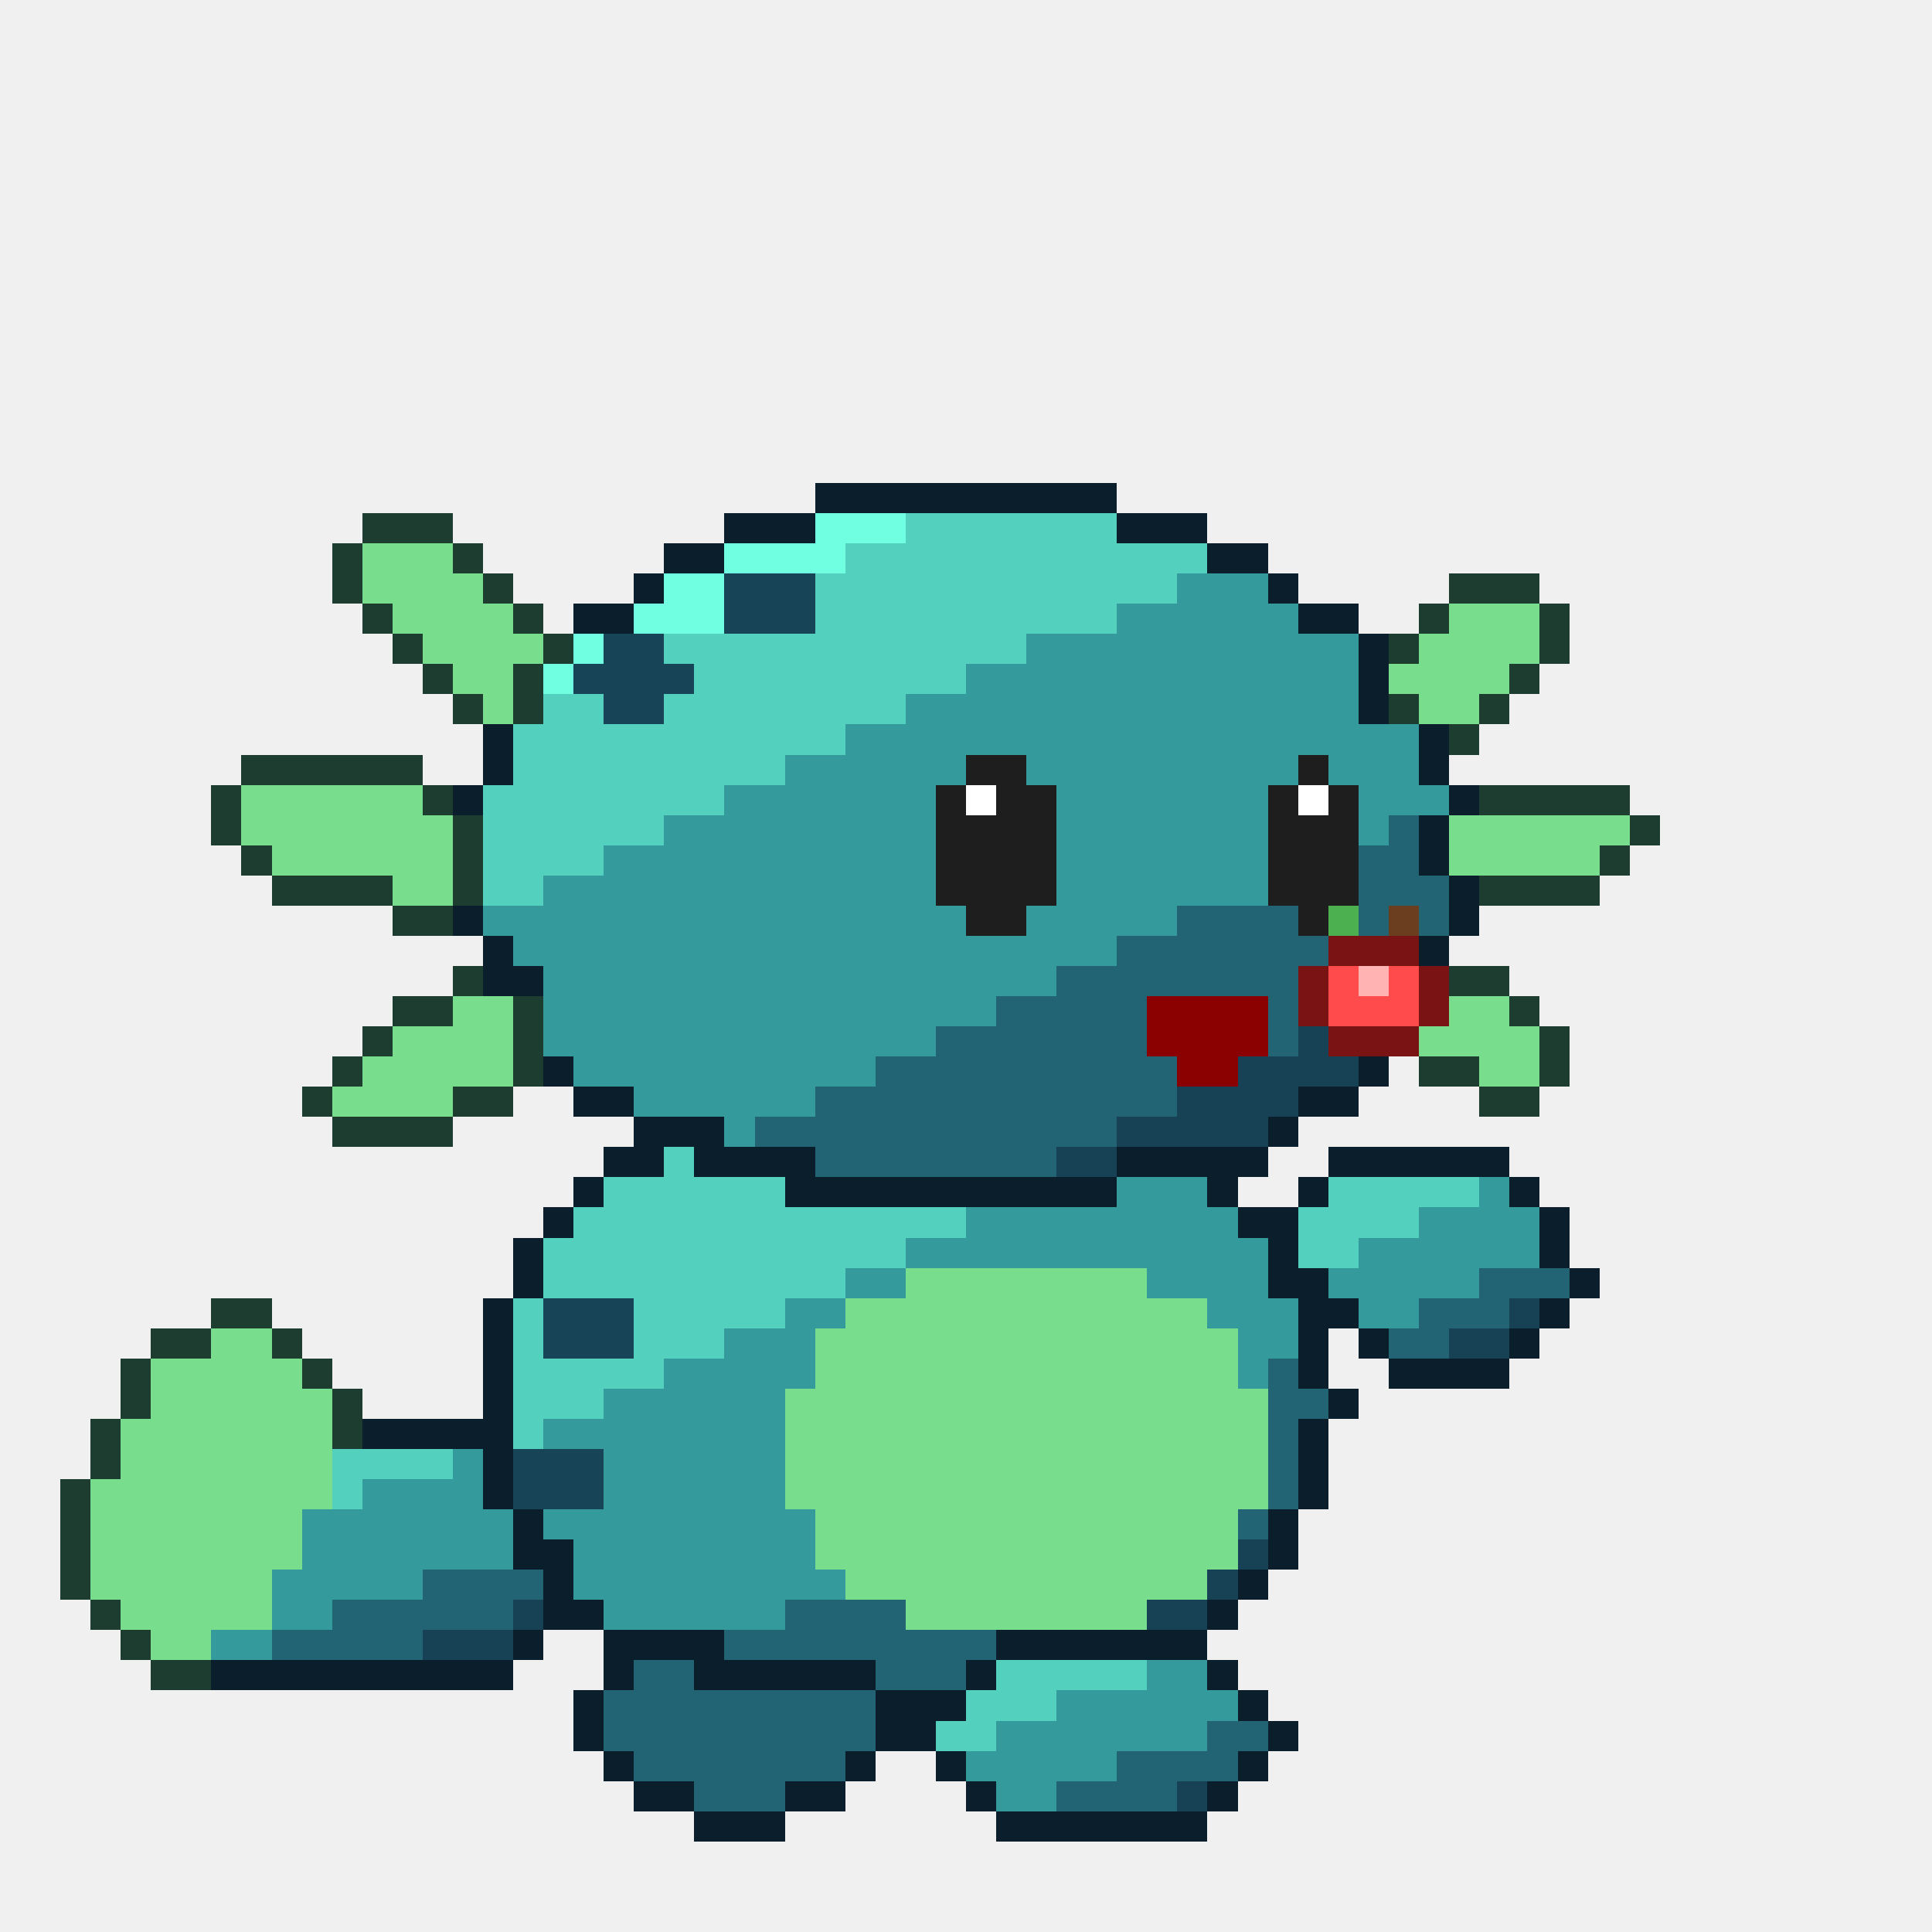
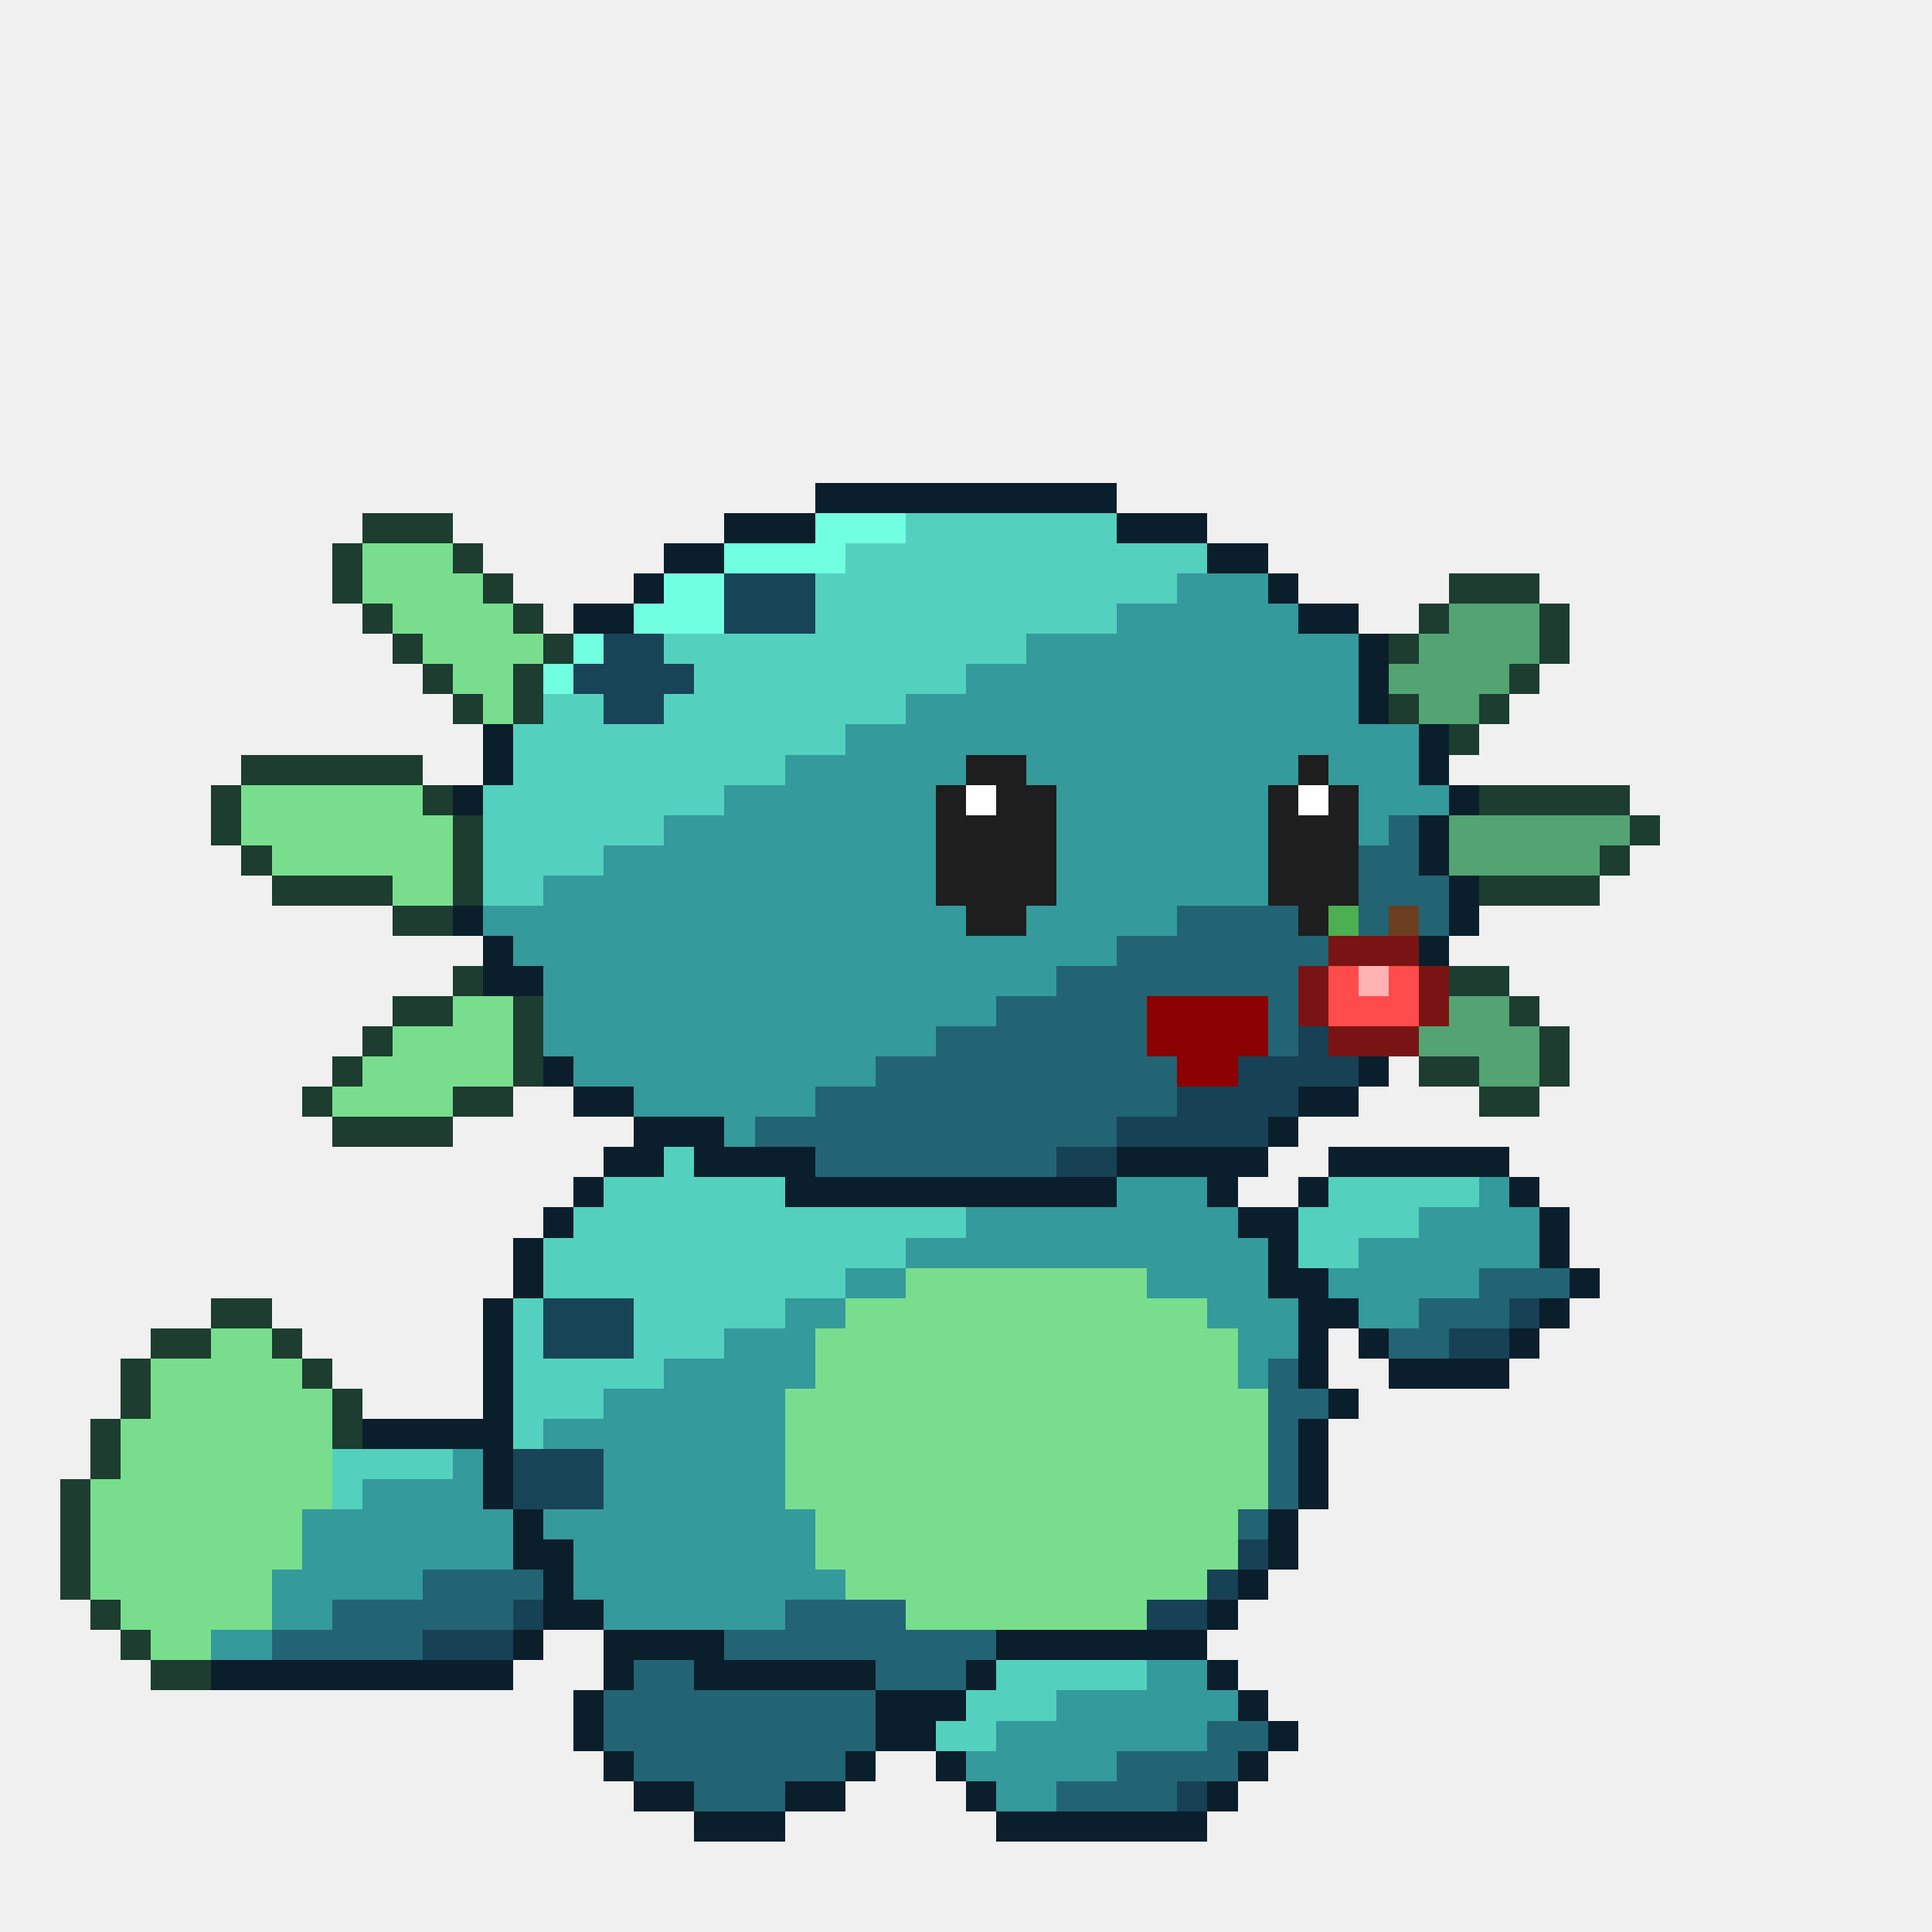
<svg xmlns="http://www.w3.org/2000/svg" viewBox="0 0 128 128" width="128" height="128" shape-rendering="crispEdges">
  <rect x="54" y="32" width="20" height="2" fill="#0a1e2c" />
  <rect x="24" y="34" width="6" height="2" fill="#1c3d30" />
  <rect x="48" y="34" width="6" height="2" fill="#0a1e2c" />
  <rect x="54" y="34" width="6" height="2" fill="#71ffe2" />
  <rect x="60" y="34" width="14" height="2" fill="#53d1be" />
  <rect x="74" y="34" width="6" height="2" fill="#0a1e2c" />
  <rect x="22" y="36" width="2" height="2" fill="#1c3d30" />
  <rect x="24" y="36" width="6" height="2" fill="#78de8e" />
  <rect x="30" y="36" width="2" height="2" fill="#1c3d30" />
  <rect x="44" y="36" width="4" height="2" fill="#0a1e2c" />
  <rect x="48" y="36" width="8" height="2" fill="#71ffe2" />
  <rect x="56" y="36" width="24" height="2" fill="#53d1be" />
  <rect x="80" y="36" width="4" height="2" fill="#0a1e2c" />
  <rect x="22" y="38" width="2" height="2" fill="#1c3d30" />
  <rect x="24" y="38" width="8" height="2" fill="#78de8e" />
  <rect x="32" y="38" width="2" height="2" fill="#1c3d30" />
  <rect x="42" y="38" width="2" height="2" fill="#0a1e2c" />
  <rect x="44" y="38" width="4" height="2" fill="#71ffe2" />
  <rect x="48" y="38" width="6" height="2" fill="#184457" />
  <rect x="54" y="38" width="24" height="2" fill="#53d1be" />
  <rect x="78" y="38" width="6" height="2" fill="#349a9b" />
  <rect x="84" y="38" width="2" height="2" fill="#0a1e2c" />
  <rect x="96" y="38" width="6" height="2" fill="#1c3d30" />
  <rect x="24" y="40" width="2" height="2" fill="#1c3d30" />
  <rect x="26" y="40" width="8" height="2" fill="#78de8e" />
  <rect x="34" y="40" width="2" height="2" fill="#1c3d30" />
  <rect x="38" y="40" width="4" height="2" fill="#0a1e2c" />
  <rect x="42" y="40" width="6" height="2" fill="#71ffe2" />
  <rect x="48" y="40" width="6" height="2" fill="#184457" />
  <rect x="54" y="40" width="20" height="2" fill="#53d1be" />
  <rect x="74" y="40" width="12" height="2" fill="#349a9b" />
  <rect x="86" y="40" width="4" height="2" fill="#0a1e2c" />
  <rect x="94" y="40" width="2" height="2" fill="#1c3d30" />
-   <rect x="96" y="40" width="6" height="2" fill="#78de8e" />
+   <rect x="96" y="40" width="6" height="2" fill="#53a373" />
  <rect x="102" y="40" width="2" height="2" fill="#1c3d30" />
  <rect x="26" y="42" width="2" height="2" fill="#1c3d30" />
  <rect x="28" y="42" width="8" height="2" fill="#78de8e" />
  <rect x="36" y="42" width="2" height="2" fill="#1c3d30" />
  <rect x="38" y="42" width="2" height="2" fill="#71ffe2" />
  <rect x="40" y="42" width="4" height="2" fill="#184457" />
  <rect x="44" y="42" width="24" height="2" fill="#53d1be" />
  <rect x="68" y="42" width="22" height="2" fill="#349a9b" />
  <rect x="90" y="42" width="2" height="2" fill="#0a1e2c" />
  <rect x="92" y="42" width="2" height="2" fill="#1c3d30" />
-   <rect x="94" y="42" width="8" height="2" fill="#78de8e" />
+   <rect x="94" y="42" width="8" height="2" fill="#53a373" />
  <rect x="102" y="42" width="2" height="2" fill="#1c3d30" />
  <rect x="28" y="44" width="2" height="2" fill="#1c3d30" />
  <rect x="30" y="44" width="4" height="2" fill="#78de8e" />
  <rect x="34" y="44" width="2" height="2" fill="#1c3d30" />
  <rect x="36" y="44" width="2" height="2" fill="#71ffe2" />
  <rect x="38" y="44" width="8" height="2" fill="#184457" />
  <rect x="46" y="44" width="18" height="2" fill="#53d1be" />
  <rect x="64" y="44" width="26" height="2" fill="#349a9b" />
  <rect x="90" y="44" width="2" height="2" fill="#0a1e2c" />
-   <rect x="92" y="44" width="8" height="2" fill="#78de8e" />
+   <rect x="92" y="44" width="8" height="2" fill="#53a373" />
  <rect x="100" y="44" width="2" height="2" fill="#1c3d30" />
  <rect x="30" y="46" width="2" height="2" fill="#1c3d30" />
  <rect x="32" y="46" width="2" height="2" fill="#78de8e" />
  <rect x="34" y="46" width="2" height="2" fill="#1c3d30" />
  <rect x="36" y="46" width="4" height="2" fill="#53d1be" />
  <rect x="40" y="46" width="4" height="2" fill="#184457" />
  <rect x="44" y="46" width="16" height="2" fill="#53d1be" />
  <rect x="60" y="46" width="30" height="2" fill="#349a9b" />
  <rect x="90" y="46" width="2" height="2" fill="#0a1e2c" />
  <rect x="92" y="46" width="2" height="2" fill="#1c3d30" />
-   <rect x="94" y="46" width="4" height="2" fill="#78de8e" />
+   <rect x="94" y="46" width="4" height="2" fill="#53a373" />
  <rect x="98" y="46" width="2" height="2" fill="#1c3d30" />
  <rect x="32" y="48" width="2" height="2" fill="#0a1e2c" />
  <rect x="34" y="48" width="22" height="2" fill="#53d1be" />
  <rect x="56" y="48" width="38" height="2" fill="#349a9b" />
  <rect x="94" y="48" width="2" height="2" fill="#0a1e2c" />
  <rect x="96" y="48" width="2" height="2" fill="#1c3d30" />
  <rect x="16" y="50" width="12" height="2" fill="#1c3d30" />
  <rect x="32" y="50" width="2" height="2" fill="#0a1e2c" />
  <rect x="34" y="50" width="18" height="2" fill="#53d1be" />
  <rect x="52" y="50" width="12" height="2" fill="#349a9b" />
  <rect x="64" y="50" width="4" height="2" fill="#1e1e1e" />
  <rect x="68" y="50" width="18" height="2" fill="#349a9b" />
  <rect x="86" y="50" width="2" height="2" fill="#1e1e1e" />
  <rect x="88" y="50" width="6" height="2" fill="#349a9b" />
  <rect x="94" y="50" width="2" height="2" fill="#0a1e2c" />
  <rect x="14" y="52" width="2" height="2" fill="#1c3d30" />
  <rect x="16" y="52" width="12" height="2" fill="#78de8e" />
  <rect x="28" y="52" width="2" height="2" fill="#1c3d30" />
  <rect x="30" y="52" width="2" height="2" fill="#0a1e2c" />
  <rect x="32" y="52" width="16" height="2" fill="#53d1be" />
  <rect x="48" y="52" width="14" height="2" fill="#349a9b" />
  <rect x="62" y="52" width="2" height="2" fill="#1e1e1e" />
  <rect x="64" y="52" width="2" height="2" fill="#ffffff" />
  <rect x="66" y="52" width="4" height="2" fill="#1e1e1e" />
  <rect x="70" y="52" width="14" height="2" fill="#349a9b" />
  <rect x="84" y="52" width="2" height="2" fill="#1e1e1e" />
  <rect x="86" y="52" width="2" height="2" fill="#ffffff" />
  <rect x="88" y="52" width="2" height="2" fill="#1e1e1e" />
  <rect x="90" y="52" width="6" height="2" fill="#349a9b" />
  <rect x="96" y="52" width="2" height="2" fill="#0a1e2c" />
  <rect x="98" y="52" width="10" height="2" fill="#1c3d30" />
  <rect x="14" y="54" width="2" height="2" fill="#1c3d30" />
  <rect x="16" y="54" width="14" height="2" fill="#78de8e" />
  <rect x="30" y="54" width="2" height="2" fill="#1c3d30" />
  <rect x="32" y="54" width="12" height="2" fill="#53d1be" />
  <rect x="44" y="54" width="18" height="2" fill="#349a9b" />
  <rect x="62" y="54" width="8" height="2" fill="#1e1e1e" />
  <rect x="70" y="54" width="14" height="2" fill="#349a9b" />
  <rect x="84" y="54" width="6" height="2" fill="#1e1e1e" />
  <rect x="90" y="54" width="2" height="2" fill="#349a9b" />
  <rect x="92" y="54" width="2" height="2" fill="#226473" />
  <rect x="94" y="54" width="2" height="2" fill="#0a1e2c" />
-   <rect x="96" y="54" width="12" height="2" fill="#78de8e" />
+   <rect x="96" y="54" width="12" height="2" fill="#53a373" />
  <rect x="108" y="54" width="2" height="2" fill="#1c3d30" />
  <rect x="16" y="56" width="2" height="2" fill="#1c3d30" />
  <rect x="18" y="56" width="12" height="2" fill="#78de8e" />
  <rect x="30" y="56" width="2" height="2" fill="#1c3d30" />
  <rect x="32" y="56" width="8" height="2" fill="#53d1be" />
  <rect x="40" y="56" width="22" height="2" fill="#349a9b" />
  <rect x="62" y="56" width="8" height="2" fill="#1e1e1e" />
  <rect x="70" y="56" width="14" height="2" fill="#349a9b" />
  <rect x="84" y="56" width="6" height="2" fill="#1e1e1e" />
  <rect x="90" y="56" width="4" height="2" fill="#226473" />
  <rect x="94" y="56" width="2" height="2" fill="#0a1e2c" />
-   <rect x="96" y="56" width="10" height="2" fill="#78de8e" />
+   <rect x="96" y="56" width="10" height="2" fill="#53a373" />
  <rect x="106" y="56" width="2" height="2" fill="#1c3d30" />
  <rect x="18" y="58" width="8" height="2" fill="#1c3d30" />
  <rect x="26" y="58" width="4" height="2" fill="#78de8e" />
  <rect x="30" y="58" width="2" height="2" fill="#1c3d30" />
  <rect x="32" y="58" width="4" height="2" fill="#53d1be" />
  <rect x="36" y="58" width="26" height="2" fill="#349a9b" />
  <rect x="62" y="58" width="8" height="2" fill="#1e1e1e" />
  <rect x="70" y="58" width="14" height="2" fill="#349a9b" />
  <rect x="84" y="58" width="6" height="2" fill="#1e1e1e" />
  <rect x="90" y="58" width="6" height="2" fill="#226473" />
  <rect x="96" y="58" width="2" height="2" fill="#0a1e2c" />
  <rect x="98" y="58" width="8" height="2" fill="#1c3d30" />
  <rect x="26" y="60" width="4" height="2" fill="#1c3d30" />
  <rect x="30" y="60" width="2" height="2" fill="#0a1e2c" />
  <rect x="32" y="60" width="32" height="2" fill="#349a9b" />
  <rect x="64" y="60" width="4" height="2" fill="#1e1e1e" />
  <rect x="68" y="60" width="10" height="2" fill="#349a9b" />
  <rect x="78" y="60" width="8" height="2" fill="#226473" />
  <rect x="86" y="60" width="2" height="2" fill="#1e1e1e" />
  <rect x="88" y="60" width="2" height="2" fill="#4caf50" />
  <rect x="90" y="60" width="2" height="2" fill="#226473" />
  <rect x="92" y="60" width="2" height="2" fill="#6b3e1f" />
  <rect x="94" y="60" width="2" height="2" fill="#226473" />
  <rect x="96" y="60" width="2" height="2" fill="#0a1e2c" />
  <rect x="32" y="62" width="2" height="2" fill="#0a1e2c" />
  <rect x="34" y="62" width="40" height="2" fill="#349a9b" />
  <rect x="74" y="62" width="14" height="2" fill="#226473" />
  <rect x="88" y="62" width="6" height="2" fill="#7a1414" />
  <rect x="94" y="62" width="2" height="2" fill="#0a1e2c" />
  <rect x="30" y="64" width="2" height="2" fill="#1c3d30" />
  <rect x="32" y="64" width="4" height="2" fill="#0a1e2c" />
  <rect x="36" y="64" width="34" height="2" fill="#349a9b" />
  <rect x="70" y="64" width="16" height="2" fill="#226473" />
  <rect x="86" y="64" width="2" height="2" fill="#7a1414" />
  <rect x="88" y="64" width="2" height="2" fill="#ff4b4b" />
  <rect x="90" y="64" width="2" height="2" fill="#ffb3b3" />
  <rect x="92" y="64" width="2" height="2" fill="#ff4b4b" />
  <rect x="94" y="64" width="2" height="2" fill="#7a1414" />
  <rect x="96" y="64" width="4" height="2" fill="#1c3d30" />
  <rect x="26" y="66" width="4" height="2" fill="#1c3d30" />
  <rect x="30" y="66" width="4" height="2" fill="#78de8e" />
  <rect x="34" y="66" width="2" height="2" fill="#1c3d30" />
  <rect x="36" y="66" width="30" height="2" fill="#349a9b" />
  <rect x="66" y="66" width="10" height="2" fill="#226473" />
  <rect x="76" y="66" width="8" height="2" fill="#8b0000" />
  <rect x="84" y="66" width="2" height="2" fill="#226473" />
  <rect x="86" y="66" width="2" height="2" fill="#7a1414" />
  <rect x="88" y="66" width="6" height="2" fill="#ff4b4b" />
  <rect x="94" y="66" width="2" height="2" fill="#7a1414" />
-   <rect x="96" y="66" width="4" height="2" fill="#78de8e" />
+   <rect x="96" y="66" width="4" height="2" fill="#53a373" />
  <rect x="100" y="66" width="2" height="2" fill="#1c3d30" />
  <rect x="24" y="68" width="2" height="2" fill="#1c3d30" />
  <rect x="26" y="68" width="8" height="2" fill="#78de8e" />
  <rect x="34" y="68" width="2" height="2" fill="#1c3d30" />
  <rect x="36" y="68" width="26" height="2" fill="#349a9b" />
  <rect x="62" y="68" width="14" height="2" fill="#226473" />
  <rect x="76" y="68" width="8" height="2" fill="#8b0000" />
  <rect x="84" y="68" width="2" height="2" fill="#226473" />
  <rect x="86" y="68" width="2" height="2" fill="#174155" />
  <rect x="88" y="68" width="6" height="2" fill="#7a1414" />
-   <rect x="94" y="68" width="8" height="2" fill="#78de8e" />
+   <rect x="94" y="68" width="8" height="2" fill="#53a373" />
  <rect x="102" y="68" width="2" height="2" fill="#1c3d30" />
  <rect x="22" y="70" width="2" height="2" fill="#1c3d30" />
  <rect x="24" y="70" width="10" height="2" fill="#78de8e" />
  <rect x="34" y="70" width="2" height="2" fill="#1c3d30" />
  <rect x="36" y="70" width="2" height="2" fill="#0a1e2c" />
  <rect x="38" y="70" width="20" height="2" fill="#349a9b" />
  <rect x="58" y="70" width="20" height="2" fill="#226473" />
  <rect x="78" y="70" width="4" height="2" fill="#8b0000" />
  <rect x="82" y="70" width="8" height="2" fill="#174155" />
  <rect x="90" y="70" width="2" height="2" fill="#0a1e2c" />
  <rect x="94" y="70" width="4" height="2" fill="#1c3d30" />
-   <rect x="98" y="70" width="4" height="2" fill="#78de8e" />
+   <rect x="98" y="70" width="4" height="2" fill="#53a373" />
  <rect x="102" y="70" width="2" height="2" fill="#1c3d30" />
  <rect x="20" y="72" width="2" height="2" fill="#1c3d30" />
  <rect x="22" y="72" width="8" height="2" fill="#78de8e" />
  <rect x="30" y="72" width="4" height="2" fill="#1c3d30" />
  <rect x="38" y="72" width="4" height="2" fill="#0a1e2c" />
  <rect x="42" y="72" width="12" height="2" fill="#349a9b" />
  <rect x="54" y="72" width="24" height="2" fill="#226473" />
  <rect x="78" y="72" width="8" height="2" fill="#174155" />
  <rect x="86" y="72" width="4" height="2" fill="#0a1e2c" />
  <rect x="98" y="72" width="4" height="2" fill="#1c3d30" />
  <rect x="22" y="74" width="8" height="2" fill="#1c3d30" />
  <rect x="42" y="74" width="6" height="2" fill="#0a1e2c" />
  <rect x="48" y="74" width="2" height="2" fill="#349a9b" />
  <rect x="50" y="74" width="24" height="2" fill="#226473" />
  <rect x="74" y="74" width="10" height="2" fill="#174155" />
  <rect x="84" y="74" width="2" height="2" fill="#0a1e2c" />
  <rect x="40" y="76" width="4" height="2" fill="#0a1e2c" />
  <rect x="44" y="76" width="2" height="2" fill="#53d1be" />
  <rect x="46" y="76" width="8" height="2" fill="#0a1e2c" />
  <rect x="54" y="76" width="16" height="2" fill="#226473" />
  <rect x="70" y="76" width="4" height="2" fill="#174155" />
  <rect x="74" y="76" width="10" height="2" fill="#0a1e2c" />
  <rect x="88" y="76" width="12" height="2" fill="#0a1e2c" />
  <rect x="38" y="78" width="2" height="2" fill="#0a1e2c" />
  <rect x="40" y="78" width="12" height="2" fill="#53d1be" />
  <rect x="52" y="78" width="22" height="2" fill="#0a1e2c" />
  <rect x="74" y="78" width="6" height="2" fill="#349a9b" />
  <rect x="80" y="78" width="2" height="2" fill="#0a1e2c" />
  <rect x="86" y="78" width="2" height="2" fill="#0a1e2c" />
  <rect x="88" y="78" width="10" height="2" fill="#53d1be" />
  <rect x="98" y="78" width="2" height="2" fill="#349a9b" />
  <rect x="100" y="78" width="2" height="2" fill="#0a1e2c" />
  <rect x="36" y="80" width="2" height="2" fill="#0a1e2c" />
  <rect x="38" y="80" width="26" height="2" fill="#53d1be" />
  <rect x="64" y="80" width="18" height="2" fill="#349a9b" />
  <rect x="82" y="80" width="4" height="2" fill="#0a1e2c" />
  <rect x="86" y="80" width="8" height="2" fill="#53d1be" />
  <rect x="94" y="80" width="8" height="2" fill="#349a9b" />
  <rect x="102" y="80" width="2" height="2" fill="#0a1e2c" />
  <rect x="34" y="82" width="2" height="2" fill="#0a1e2c" />
  <rect x="36" y="82" width="24" height="2" fill="#53d1be" />
  <rect x="60" y="82" width="24" height="2" fill="#349a9b" />
  <rect x="84" y="82" width="2" height="2" fill="#0a1e2c" />
  <rect x="86" y="82" width="4" height="2" fill="#53d1be" />
  <rect x="90" y="82" width="12" height="2" fill="#349a9b" />
  <rect x="102" y="82" width="2" height="2" fill="#0a1e2c" />
  <rect x="34" y="84" width="2" height="2" fill="#0a1e2c" />
  <rect x="36" y="84" width="20" height="2" fill="#53d1be" />
  <rect x="56" y="84" width="4" height="2" fill="#349a9b" />
  <rect x="60" y="84" width="16" height="2" fill="#78de8e" />
  <rect x="76" y="84" width="8" height="2" fill="#349a9b" />
  <rect x="84" y="84" width="4" height="2" fill="#0a1e2c" />
  <rect x="88" y="84" width="10" height="2" fill="#349a9b" />
  <rect x="98" y="84" width="6" height="2" fill="#226473" />
  <rect x="104" y="84" width="2" height="2" fill="#0a1e2c" />
  <rect x="14" y="86" width="4" height="2" fill="#1c3d30" />
  <rect x="32" y="86" width="2" height="2" fill="#0a1e2c" />
  <rect x="34" y="86" width="2" height="2" fill="#53d1be" />
  <rect x="36" y="86" width="6" height="2" fill="#184457" />
  <rect x="42" y="86" width="10" height="2" fill="#53d1be" />
  <rect x="52" y="86" width="4" height="2" fill="#349a9b" />
  <rect x="56" y="86" width="24" height="2" fill="#78de8e" />
  <rect x="80" y="86" width="6" height="2" fill="#349a9b" />
  <rect x="86" y="86" width="4" height="2" fill="#0a1e2c" />
  <rect x="90" y="86" width="4" height="2" fill="#349a9b" />
  <rect x="94" y="86" width="6" height="2" fill="#226473" />
  <rect x="100" y="86" width="2" height="2" fill="#174155" />
  <rect x="102" y="86" width="2" height="2" fill="#0a1e2c" />
  <rect x="10" y="88" width="4" height="2" fill="#1c3d30" />
  <rect x="14" y="88" width="4" height="2" fill="#78de8e" />
  <rect x="18" y="88" width="2" height="2" fill="#1c3d30" />
  <rect x="32" y="88" width="2" height="2" fill="#0a1e2c" />
  <rect x="34" y="88" width="2" height="2" fill="#53d1be" />
  <rect x="36" y="88" width="6" height="2" fill="#184457" />
  <rect x="42" y="88" width="6" height="2" fill="#53d1be" />
  <rect x="48" y="88" width="6" height="2" fill="#349a9b" />
  <rect x="54" y="88" width="28" height="2" fill="#78de8e" />
  <rect x="82" y="88" width="4" height="2" fill="#349a9b" />
  <rect x="86" y="88" width="2" height="2" fill="#0a1e2c" />
  <rect x="90" y="88" width="2" height="2" fill="#0a1e2c" />
  <rect x="92" y="88" width="4" height="2" fill="#226473" />
  <rect x="96" y="88" width="4" height="2" fill="#174155" />
  <rect x="100" y="88" width="2" height="2" fill="#0a1e2c" />
  <rect x="8" y="90" width="2" height="2" fill="#1c3d30" />
  <rect x="10" y="90" width="10" height="2" fill="#78de8e" />
  <rect x="20" y="90" width="2" height="2" fill="#1c3d30" />
  <rect x="32" y="90" width="2" height="2" fill="#0a1e2c" />
  <rect x="34" y="90" width="10" height="2" fill="#53d1be" />
  <rect x="44" y="90" width="10" height="2" fill="#349a9b" />
  <rect x="54" y="90" width="28" height="2" fill="#78de8e" />
  <rect x="82" y="90" width="2" height="2" fill="#349a9b" />
  <rect x="84" y="90" width="2" height="2" fill="#226473" />
  <rect x="86" y="90" width="2" height="2" fill="#0a1e2c" />
  <rect x="92" y="90" width="8" height="2" fill="#0a1e2c" />
  <rect x="8" y="92" width="2" height="2" fill="#1c3d30" />
  <rect x="10" y="92" width="12" height="2" fill="#78de8e" />
  <rect x="22" y="92" width="2" height="2" fill="#1c3d30" />
  <rect x="32" y="92" width="2" height="2" fill="#0a1e2c" />
  <rect x="34" y="92" width="6" height="2" fill="#53d1be" />
  <rect x="40" y="92" width="12" height="2" fill="#349a9b" />
  <rect x="52" y="92" width="32" height="2" fill="#78de8e" />
  <rect x="84" y="92" width="4" height="2" fill="#226473" />
  <rect x="88" y="92" width="2" height="2" fill="#0a1e2c" />
  <rect x="6" y="94" width="2" height="2" fill="#1c3d30" />
  <rect x="8" y="94" width="14" height="2" fill="#78de8e" />
  <rect x="22" y="94" width="2" height="2" fill="#1c3d30" />
  <rect x="24" y="94" width="10" height="2" fill="#0a1e2c" />
  <rect x="34" y="94" width="2" height="2" fill="#53d1be" />
  <rect x="36" y="94" width="16" height="2" fill="#349a9b" />
  <rect x="52" y="94" width="32" height="2" fill="#78de8e" />
  <rect x="84" y="94" width="2" height="2" fill="#226473" />
  <rect x="86" y="94" width="2" height="2" fill="#0a1e2c" />
  <rect x="6" y="96" width="2" height="2" fill="#1c3d30" />
  <rect x="8" y="96" width="14" height="2" fill="#78de8e" />
  <rect x="22" y="96" width="8" height="2" fill="#53d1be" />
  <rect x="30" y="96" width="2" height="2" fill="#349a9b" />
  <rect x="32" y="96" width="2" height="2" fill="#0a1e2c" />
  <rect x="34" y="96" width="6" height="2" fill="#184457" />
  <rect x="40" y="96" width="12" height="2" fill="#349a9b" />
  <rect x="52" y="96" width="32" height="2" fill="#78de8e" />
  <rect x="84" y="96" width="2" height="2" fill="#226473" />
  <rect x="86" y="96" width="2" height="2" fill="#0a1e2c" />
  <rect x="4" y="98" width="2" height="2" fill="#1c3d30" />
  <rect x="6" y="98" width="16" height="2" fill="#78de8e" />
  <rect x="22" y="98" width="2" height="2" fill="#53d1be" />
  <rect x="24" y="98" width="8" height="2" fill="#349a9b" />
  <rect x="32" y="98" width="2" height="2" fill="#0a1e2c" />
  <rect x="34" y="98" width="6" height="2" fill="#184457" />
  <rect x="40" y="98" width="12" height="2" fill="#349a9b" />
  <rect x="52" y="98" width="32" height="2" fill="#78de8e" />
  <rect x="84" y="98" width="2" height="2" fill="#226473" />
  <rect x="86" y="98" width="2" height="2" fill="#0a1e2c" />
  <rect x="4" y="100" width="2" height="2" fill="#1c3d30" />
  <rect x="6" y="100" width="14" height="2" fill="#78de8e" />
  <rect x="20" y="100" width="14" height="2" fill="#349a9b" />
  <rect x="34" y="100" width="2" height="2" fill="#0a1e2c" />
  <rect x="36" y="100" width="18" height="2" fill="#349a9b" />
  <rect x="54" y="100" width="28" height="2" fill="#78de8e" />
  <rect x="82" y="100" width="2" height="2" fill="#226473" />
  <rect x="84" y="100" width="2" height="2" fill="#0a1e2c" />
  <rect x="4" y="102" width="2" height="2" fill="#1c3d30" />
  <rect x="6" y="102" width="14" height="2" fill="#78de8e" />
  <rect x="20" y="102" width="14" height="2" fill="#349a9b" />
  <rect x="34" y="102" width="4" height="2" fill="#0a1e2c" />
  <rect x="38" y="102" width="16" height="2" fill="#349a9b" />
  <rect x="54" y="102" width="28" height="2" fill="#78de8e" />
  <rect x="82" y="102" width="2" height="2" fill="#174155" />
  <rect x="84" y="102" width="2" height="2" fill="#0a1e2c" />
  <rect x="4" y="104" width="2" height="2" fill="#1c3d30" />
  <rect x="6" y="104" width="12" height="2" fill="#78de8e" />
  <rect x="18" y="104" width="10" height="2" fill="#349a9b" />
  <rect x="28" y="104" width="8" height="2" fill="#226473" />
  <rect x="36" y="104" width="2" height="2" fill="#0a1e2c" />
  <rect x="38" y="104" width="18" height="2" fill="#349a9b" />
  <rect x="56" y="104" width="24" height="2" fill="#78de8e" />
  <rect x="80" y="104" width="2" height="2" fill="#174155" />
  <rect x="82" y="104" width="2" height="2" fill="#0a1e2c" />
  <rect x="6" y="106" width="2" height="2" fill="#1c3d30" />
  <rect x="8" y="106" width="10" height="2" fill="#78de8e" />
  <rect x="18" y="106" width="4" height="2" fill="#349a9b" />
  <rect x="22" y="106" width="12" height="2" fill="#226473" />
  <rect x="34" y="106" width="2" height="2" fill="#174155" />
  <rect x="36" y="106" width="4" height="2" fill="#0a1e2c" />
  <rect x="40" y="106" width="12" height="2" fill="#349a9b" />
  <rect x="52" y="106" width="8" height="2" fill="#226473" />
  <rect x="60" y="106" width="16" height="2" fill="#78de8e" />
  <rect x="76" y="106" width="4" height="2" fill="#174155" />
  <rect x="80" y="106" width="2" height="2" fill="#0a1e2c" />
  <rect x="8" y="108" width="2" height="2" fill="#1c3d30" />
  <rect x="10" y="108" width="4" height="2" fill="#78de8e" />
  <rect x="14" y="108" width="4" height="2" fill="#349a9b" />
  <rect x="18" y="108" width="10" height="2" fill="#226473" />
  <rect x="28" y="108" width="6" height="2" fill="#174155" />
  <rect x="34" y="108" width="2" height="2" fill="#0a1e2c" />
  <rect x="40" y="108" width="8" height="2" fill="#0a1e2c" />
  <rect x="48" y="108" width="18" height="2" fill="#226473" />
  <rect x="66" y="108" width="14" height="2" fill="#0a1e2c" />
  <rect x="10" y="110" width="4" height="2" fill="#1c3d30" />
  <rect x="14" y="110" width="20" height="2" fill="#0a1e2c" />
  <rect x="40" y="110" width="2" height="2" fill="#0a1e2c" />
  <rect x="42" y="110" width="4" height="2" fill="#226473" />
  <rect x="46" y="110" width="12" height="2" fill="#0a1e2c" />
  <rect x="58" y="110" width="6" height="2" fill="#226473" />
  <rect x="64" y="110" width="2" height="2" fill="#0a1e2c" />
  <rect x="66" y="110" width="10" height="2" fill="#53d1be" />
  <rect x="76" y="110" width="4" height="2" fill="#349a9b" />
  <rect x="80" y="110" width="2" height="2" fill="#0a1e2c" />
  <rect x="38" y="112" width="2" height="2" fill="#0a1e2c" />
  <rect x="40" y="112" width="18" height="2" fill="#226473" />
  <rect x="58" y="112" width="6" height="2" fill="#0a1e2c" />
  <rect x="64" y="112" width="6" height="2" fill="#53d1be" />
  <rect x="70" y="112" width="12" height="2" fill="#349a9b" />
  <rect x="82" y="112" width="2" height="2" fill="#0a1e2c" />
  <rect x="38" y="114" width="2" height="2" fill="#0a1e2c" />
  <rect x="40" y="114" width="18" height="2" fill="#226473" />
  <rect x="58" y="114" width="4" height="2" fill="#0a1e2c" />
  <rect x="62" y="114" width="4" height="2" fill="#53d1be" />
  <rect x="66" y="114" width="14" height="2" fill="#349a9b" />
  <rect x="80" y="114" width="4" height="2" fill="#226473" />
  <rect x="84" y="114" width="2" height="2" fill="#0a1e2c" />
  <rect x="40" y="116" width="2" height="2" fill="#0a1e2c" />
  <rect x="42" y="116" width="14" height="2" fill="#226473" />
  <rect x="56" y="116" width="2" height="2" fill="#0a1e2c" />
  <rect x="62" y="116" width="2" height="2" fill="#0a1e2c" />
  <rect x="64" y="116" width="10" height="2" fill="#349a9b" />
  <rect x="74" y="116" width="8" height="2" fill="#226473" />
  <rect x="82" y="116" width="2" height="2" fill="#0a1e2c" />
  <rect x="42" y="118" width="4" height="2" fill="#0a1e2c" />
  <rect x="46" y="118" width="6" height="2" fill="#226473" />
  <rect x="52" y="118" width="4" height="2" fill="#0a1e2c" />
  <rect x="64" y="118" width="2" height="2" fill="#0a1e2c" />
  <rect x="66" y="118" width="4" height="2" fill="#349a9b" />
  <rect x="70" y="118" width="8" height="2" fill="#226473" />
  <rect x="78" y="118" width="2" height="2" fill="#174155" />
  <rect x="80" y="118" width="2" height="2" fill="#0a1e2c" />
  <rect x="46" y="120" width="6" height="2" fill="#0a1e2c" />
  <rect x="66" y="120" width="14" height="2" fill="#0a1e2c" />
</svg>
